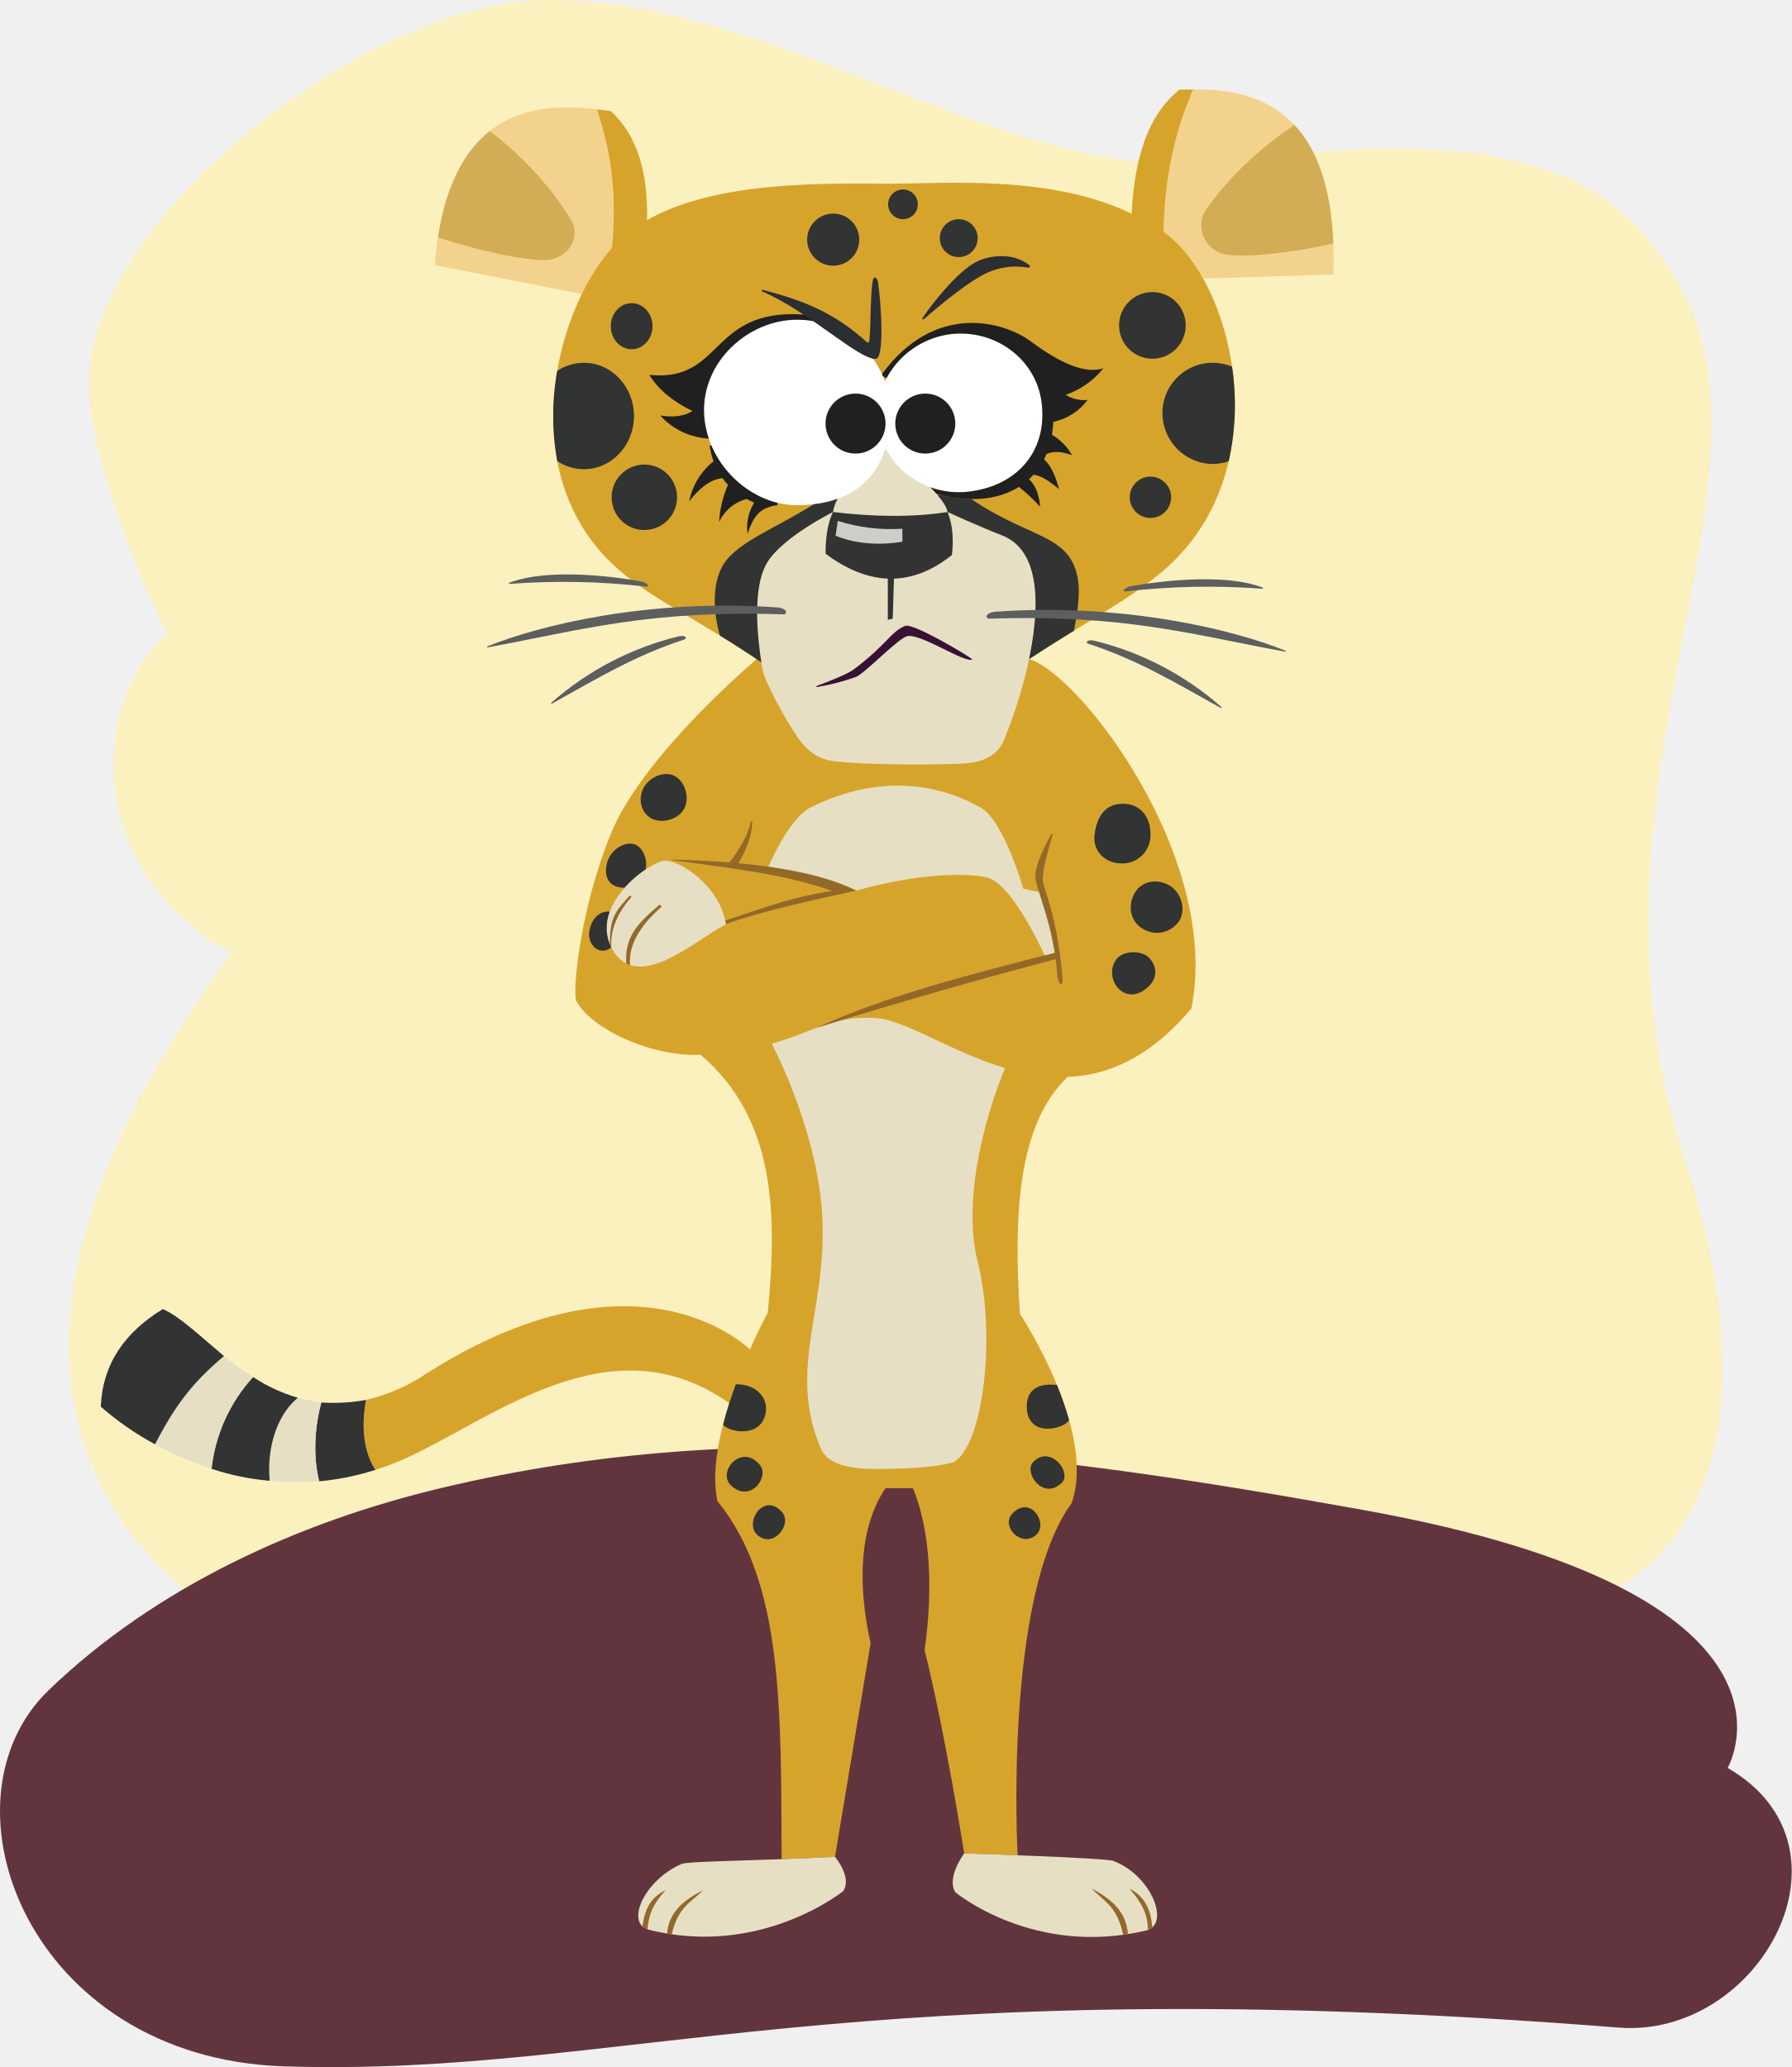
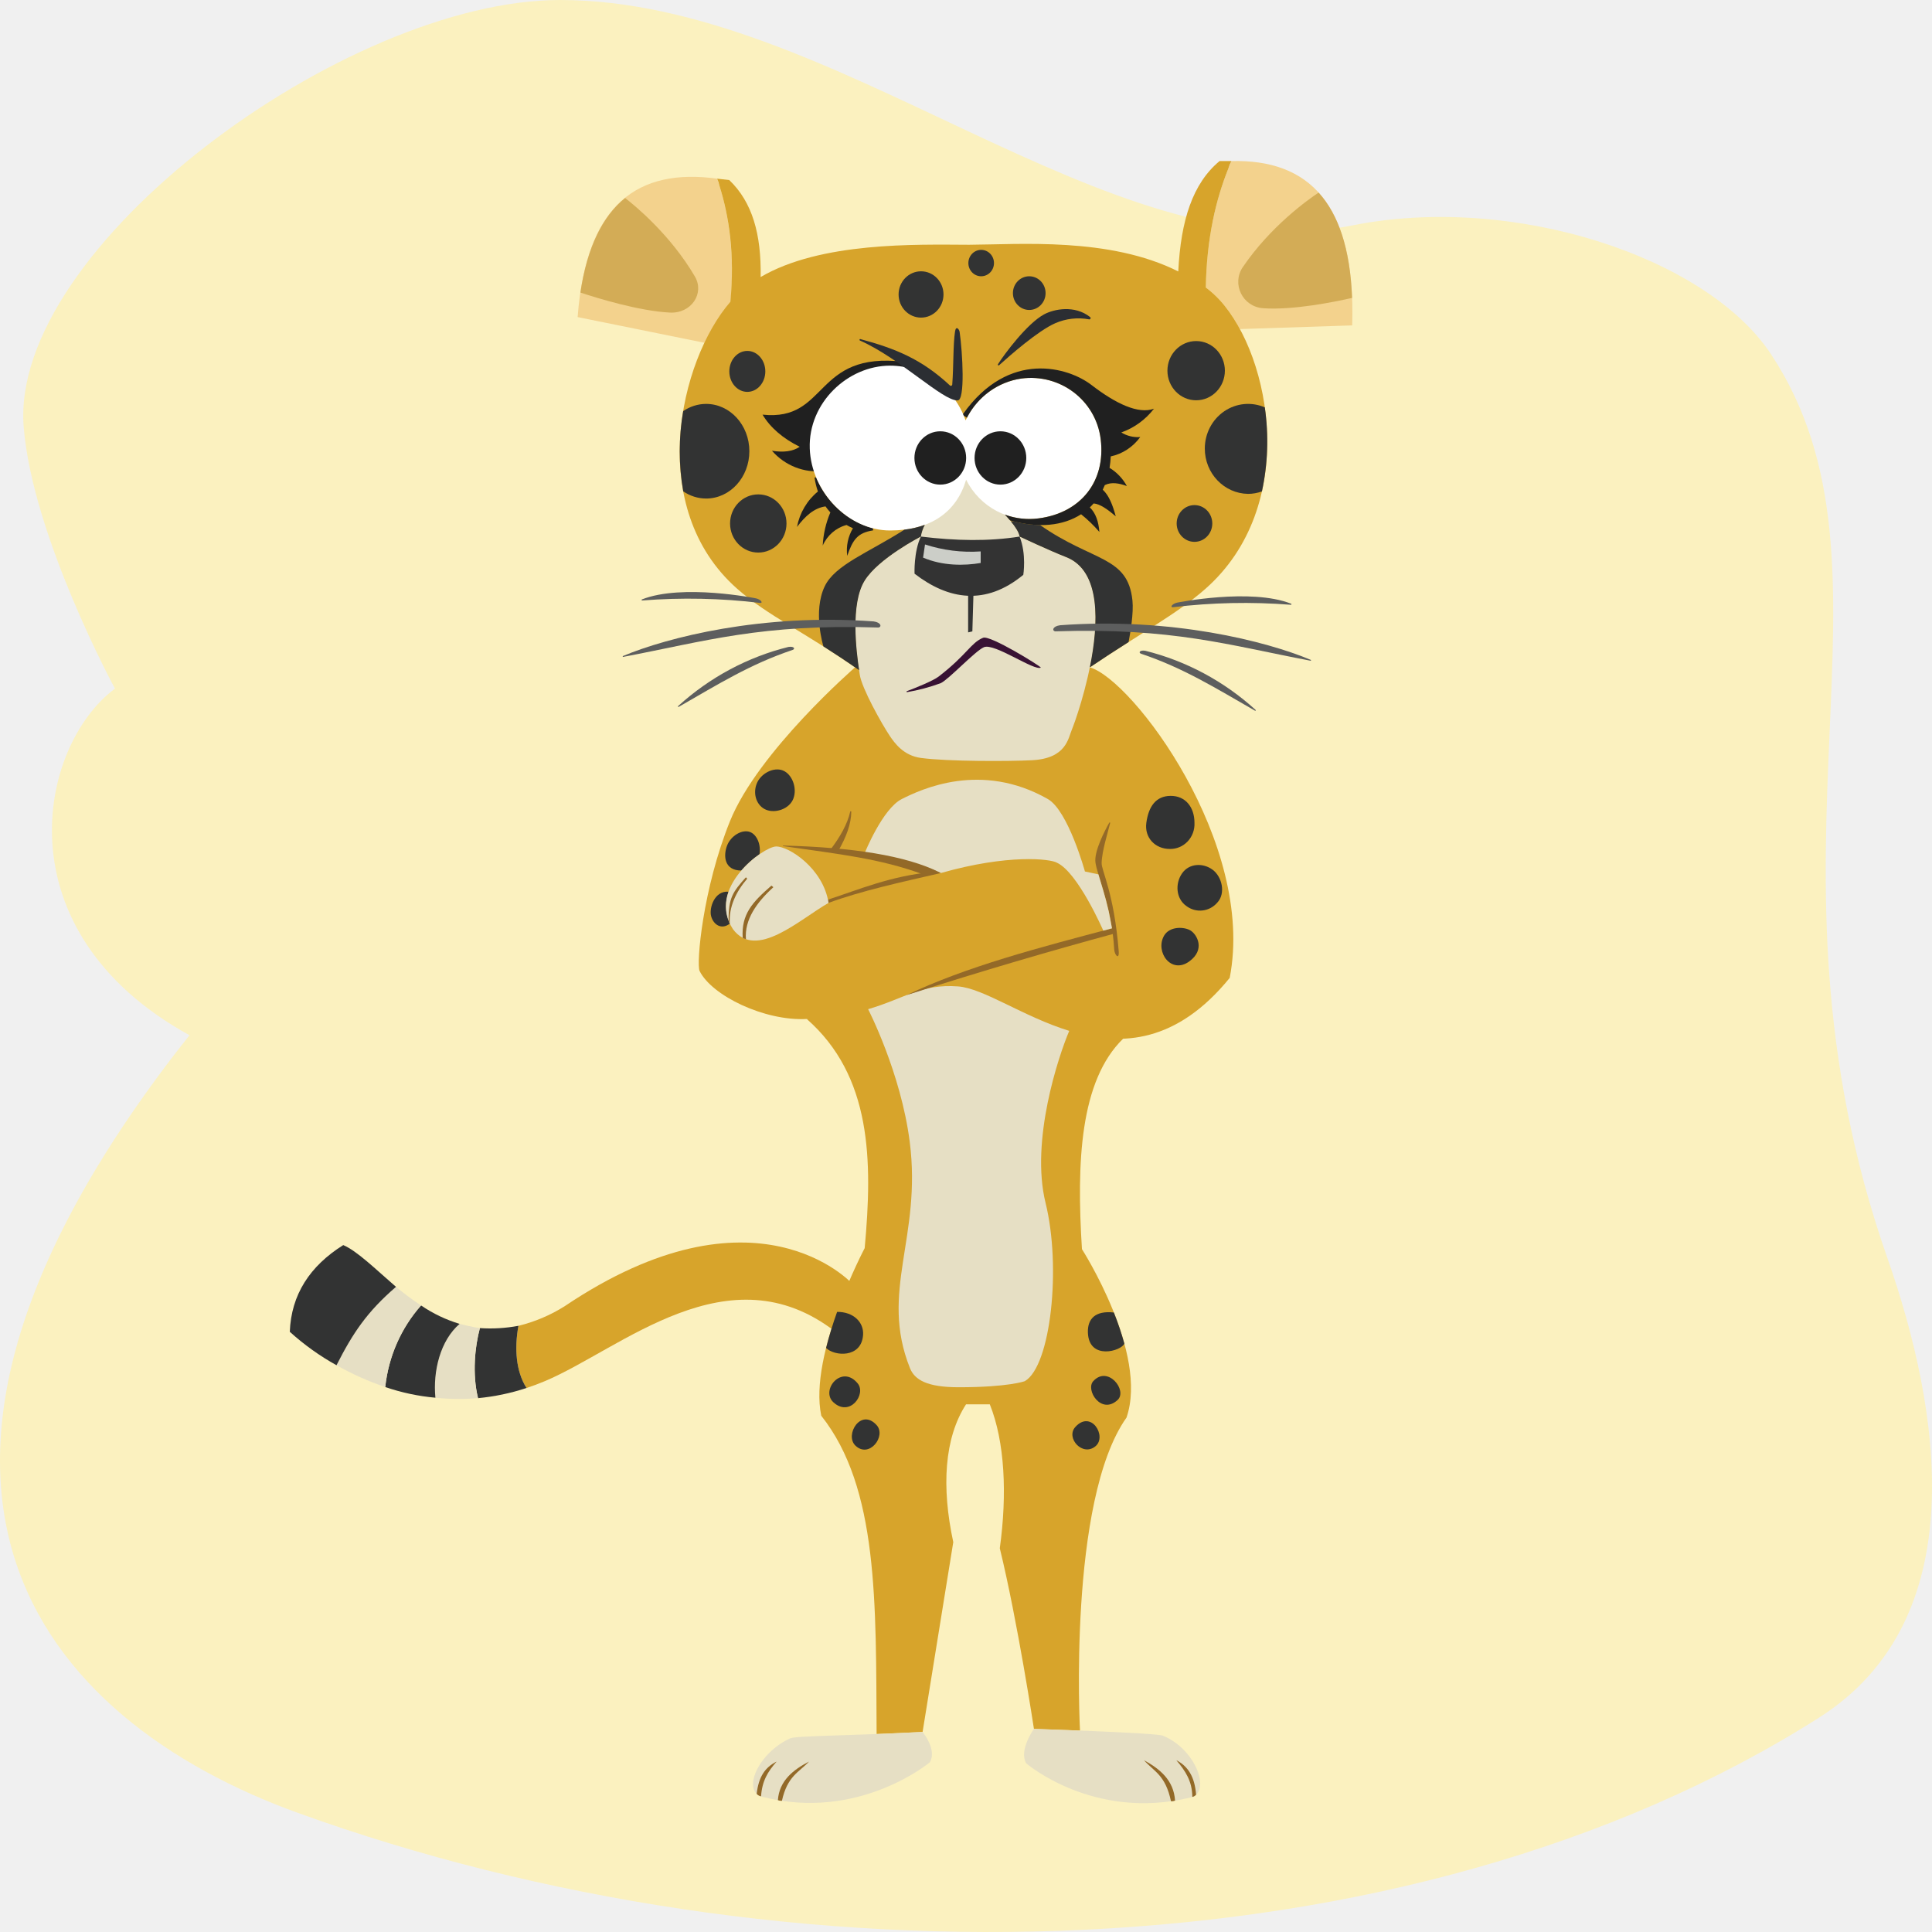
- <svg xmlns="http://www.w3.org/2000/svg" xmlns:xlink="http://www.w3.org/1999/xlink" width="520" height="600" viewBox="0 0 520 600">
+ <svg xmlns="http://www.w3.org/2000/svg" xmlns:xlink="http://www.w3.org/1999/xlink" width="600" height="600" viewBox="0 0 600 600">
  <defs>
    <symbol id="Cleopatra" data-name="Cleopatra" viewBox="0 0 357.815 536.277">
      <g>
        <path d="M67.423,403.529q.943-.137,1.894-.3Q68.366,403.391,67.423,403.529Z" fill="#d7a42b" />
        <path d="M71.352,402.851q-.948.189-1.888.352Q70.404,403.04,71.352,402.851Z" fill="#d7a42b" />
        <path d="M65.396,403.796q.953-.112,1.914-.251Q66.349,403.683,65.396,403.796Z" fill="#d7a42b" />
        <path d="M73.411,402.41q-.952.218-1.897.408Q72.459,402.626,73.411,402.41Z" fill="#d7a42b" />
        <path d="M79.719,400.686q-1.019.325-2.032.616Q78.7,401.01,79.719,400.686Z" fill="#d7a42b" />
        <path d="M77.596,401.33q-.985.284-1.963.537Q76.611,401.612,77.596,401.33Z" fill="#d7a42b" />
        <path d="M75.492,401.903q-.964.249-1.921.469Q74.529,402.151,75.492,401.903Z" fill="#d7a42b" />
      </g>
      <path d="M33.317,400.739c.068.021.134.042.202.063C33.451,400.781,33.385,400.76,33.317,400.739Z" fill="#d7a42b" />
      <path d="M65.333,403.803c-.656.077-1.301.123-1.951.182l.005.021Q64.356,403.918,65.333,403.803Z" fill="#d7a42b" />
      <path d="M45.8,403.529c-.182-.024-.364-.046-.546-.071C45.434,403.484,45.619,403.503,45.8,403.529Z" fill="#d7a42b" />
      <g>
        <path d="M.111,382.439l.064.058Z" fill="#d7a42b" />
        <path d="M0,382.337l.04.037Z" fill="#d7a42b" />
        <path d="M19.311,354.649c-.054-.029-.108-.058-.162-.086C19.203,354.591,19.257,354.621,19.311,354.649Z" fill="#d7a42b" />
      </g>
      <path d="M92.5,374.019a53.323,53.323,0,0,1-15.51,6.362l.001-0c-1.393,7.395-.845,14.914,2.729,20.305,2.03-.646,4.079-1.382,6.148-2.227C111.602,387.943,147.76,355.269,183.75,382.337l5.504-15.818S156.838,332,92.5,374.019Z" fill="#d7a42b" />
      <path d="M76.991,380.381a53.086,53.086,0,0,1-12.982.747c-1.671,6.029-2.629,14.991-.622,22.878a76.406,76.406,0,0,0,16.333-3.32C76.146,395.295,75.598,387.775,76.991,380.381Z" fill="#323333" />
      <path d="M64.01,381.127c-2.368-.263-6.832-1.378-6.832-1.378-6.511,5.437-9.011,15.437-8.144,24.112a75.416,75.416,0,0,0,14.349.124c-2.001-7.882-1.043-16.834.627-22.858Z" fill="#e6dfc4" />
      <path d="M57.178,379.749A47.722,47.722,0,0,1,44.2,373.733a47.129,47.129,0,0,0-12.06,26.642,73.458,73.458,0,0,0,16.893,3.486C48.167,395.186,50.667,385.186,57.178,379.749Z" fill="#323333" />
      <path d="M44.2,373.733a91.556,91.556,0,0,1-8.563-6.183c.042.035.083.07.125.105-9.753,8.161-14.495,15.039-20.026,25.588a93.503,93.503,0,0,0,16.407,7.117A47.127,47.127,0,0,1,44.2,373.733Z" fill="#e6dfc4" />
      <path d="M18,354.019C6.719,360.887.479,370.21,0,382.337a84.675,84.675,0,0,0,15.728,10.92C21.263,382.7,26.005,375.82,35.762,367.655,28.812,361.831,22.677,355.954,18,354.019Z" fill="#323333" />
      <path d="M174.083,280.186c21.84,18.641,22.226,46.098,19.5,74.833,0,0-18.952,34.731-14.619,54.731,19.286,23.603,18.389,61.074,18.636,103.939l15.483-.669,10.333-62c-4-18-3.045-33.969,4.3-45h8.001c5.054,12.197,5.889,29.324,3.365,47,6,23.833,11.5,59,11.5,59l15.508.541s-4.175-75.041,15.658-102.208c7.471-21.043-15-55-15-55-1.851-28.372-.689-54.944,13.851-68.725l-59.518-28.608Z" fill="#d7a42b" />
      <path d="M190.345,165.353s-32.59,27.416-42.09,50.166c-9.202,22.037-11.425,46.707-10.255,49,4.083,8,21.753,16.395,36.083,15.667,29.5-1.5,33.12-11.892,50.923-10.642s55.91,39.642,91.493-2.775c8.83-43.876-32.653-97.417-47.1-101.416Z" fill="#d7a42b" />
      <path d="M262.465,284.065c-15.51-4.64-28.855-13.917-37.458-14.521-12.455-.874-17.978,3.947-30.266,7.437l-.001 0S205.757,297.649,208.75,320.269c4.146,31.329-10.259,48.854.08,73.93,1.573,3.816,5.726,6.245,16.389,6.246,16.821 0,22.284-1.987,22.284-1.987,8.77-4.914,12.322-37.275,6.996-58.189C249.318,319.918,258.872,292.261,262.465,284.065Z" fill="#e6dfc4" />
      <path d="M276.243,216.191a.161.161,0,0,0-.296-.118c-1.449,2.5-5.211,9.426-4.646,13.071.698,4.5,5.54,14.878,6.296,28.221.117,2.069,1.774,3.646,1.527.654-1.567-18.976-5.802-26.238-5.75-28.75C273.456,225.342,275.533,219.104,276.243,216.191Z" fill="#936928" />
      <path d="M207.672,272.398c26.458-8.222,48.773-14.512,69.985-20.098l-.045-1.915C251.926,256.969,227.772,263.076,207.672,272.398Z" fill="#936928" />
      <path d="M258.365,229.174c7.052,3.178,15.565,22.155,15.565,22.155l2.924-.751c-.006-.035-.01-.071-.016-.106l-1.063-5.373c-1.145-4.919-2.544-9.051-3.491-12.146l-4.534-.933s-5.641-19.879-12.5-23.667c-22.5-12.424-42.667-3.167-49.167,0s-12.5,17.667-12.5,17.667a85.109,85.109,0,0,1,25.667,6.5C241.75,226.288,256.188,227.867,258.365,229.174Z" fill="#e6dfc4" />
      <path d="M166.123,223.548c23.114.564,41.353,3.224,52.845,8.832a.088.088,0,0,1-.035.166l-5.498.471a.085.085,0,0,1-.036-.005c-14.718-5.266-28.49-6.66-47.292-9.287A.089.089,0,0,1,166.123,223.548Z" fill="#936928" />
      <path d="M181.218,241.217s.061.289.199,1.052c11.167-3.974,24.75-6.833,37.833-9.75l-3-.333C202.25,233.519,191.797,237.853,181.218,241.217Z" fill="#936928" />
      <path d="M188.706,212.472c-.948,4.109-3.4,8.24-6.622,12.38l2.667.333c2.698-4.53,4.281-8.789,4.327-12.675A.188.188,0,0,0,188.706,212.472Z" fill="#936928" />
      <path d="M169.583,208.186c-1.334,3.444-6.044,4.895-9.165,3.687s-4.57-4.98-3.237-8.424,5.731-5.631,8.852-4.423S170.917,204.742,169.583,208.186Z" fill="#323333" />
      <path d="M304.637,216.121a8.136,8.136,0,0,1-8.332,8.537c-4.856,0-8.567-3.627-7.877-8.537.757-5.39,3.249-8.737,8.104-8.795C301.726,207.263,304.637,211.16,304.637,216.121Z" fill="#323333" />
      <path d="M300.444,232.646c2.36-3.318,7.034-3.528,10.279-1.219s4.449,7.738,1.652,10.694a7.785,7.785,0,0,1-10.5,1.148C298.374,240.842,298.084,235.963,300.444,232.646Z" fill="#323333" />
      <path d="M294.375,253.019c-3.053,5.219,2.388,12.677,8.5,8.373,5.5-3.873,2.625-8.752.5-10.063S296.25,249.813,294.375,253.019Z" fill="#323333" />
      <path d="M152.051,231.706a32.622,32.622,0,0,1,6.101-5.318c.561-3.017-.781-6.338-3.113-7.241-2.66-1.03-6.54,1.174-7.811,4.457S146.25,231.707,152.051,231.706Z" fill="#323333" />
      <path d="M147.733,238.623c-4.758-.403-6.585,5.386-5.856,7.996.792,2.833,3.539,4.526,6.289,2.419A13.657,13.657,0,0,1,147.733,238.623Z" fill="#323333" />
      <path d="M163.706,223.852c4.251-.121,15.9,7.083,17.711,18.417-9.817,5.457-24.402,18.78-32.194,8.583C140.17,237.436,159.455,223.973,163.706,223.852Z" fill="#e6dfc4" />
      <path d="M162.179,236.629l.654.524c-5.694,5.023-9.754,10.644-9.234,16.971a3.409,3.409,0,0,1-1.091-.435C152.009,245.94,155.753,242.06,162.179,236.629Z" fill="#936928" />
      <path d="M153.588,233.917l.438.451c-3.813,4.329-6.208,9.217-5.86,14.669a5.665,5.665,0,0,1-.401-.853C147.655,240.561,149.285,238.59,153.588,233.917Z" fill="#936928" />
      <path d="M277.493,376.04c-6.243-.688-8.907,2.06-8.743,6.562.333,9.167,11.367,6.003,12.271,3.569A94.253,94.253,0,0,0,277.493,376.04Z" fill="#323333" />
      <path d="M270.551,398.459c4.949-5.273,11.616,3.074,8.199,6.144C273.224,409.567,267.857,401.328,270.551,398.459Z" fill="#323333" />
      <path d="M264.5,413.436c-3.296,3.554,2.475,9.821,6.833,6.25C275.255,416.472,269.833,407.686,264.5,413.436Z" fill="#323333" />
      <path d="M193.046,383.352c.294-4.157-3.289-7.572-8.747-7.517a123.172,123.172,0,0,0-3.711,11.773C183.266,390.3,192.5,391.082,193.046,383.352Z" fill="#323333" />
      <path d="M191.246,399.209c-5.388-6.407-12.621,2.186-8.199,6.144C188.581,410.307,194.188,402.707,191.246,399.209Z" fill="#323333" />
      <path d="M197.625,412.832c3.296,3.554-2.5,11-7.162,6.667C186.749,416.046,192.292,407.082,197.625,412.832Z" fill="#323333" />
      <path d="M215.5,522.936c2.583-4.083-2.417-9.917-2.417-9.917-24.833,1.25-42.595,1.212-44.583,2.083-10.833,4.75-16.428,17.317-9.403,19.083C191.583,542.352,215.5,522.936,215.5,522.936Z" fill="#e6dfc4" />
      <path d="M174.833,522.689c-5.235,2.635-10.017,6.2-10.471,12.599a3.219,3.219,0,0,0,1.352.212C167.583,527.352,171.423,526.229,174.833,522.689Z" fill="#936928" />
      <path d="M163.938,522.689c-3.92,1.859-6.073,4.999-6.723,10.536a2.498,2.498,0,0,0,1.472.809C159.034,529.094,160.878,526.02,163.938,522.689Z" fill="#936928" />
      <path d="M247.973,523.254c-2.583-4.317,2.611-11.235,2.611-11.235-.698-.021,40.98,1.259,43.389,2.203,11.118,4.355,16.476,18.499,9.403,20.177C270.578,542.182,247.973,523.254,247.973,523.254Z" fill="#e6dfc4" />
      <path d="M287.639,522.243c5.235,2.786,10.009,6.432,10.462,13.199a3.394,3.394,0,0,1-1.375.203C294.858,527.03,291.049,525.986,287.639,522.243Z" fill="#936928" />
      <path d="M298.535,522.243c3.92,1.966,6.193,5.391,6.645,11.263a2.308,2.308,0,0,1-1.264.731C303.853,529.02,301.594,525.765,298.535,522.243Z" fill="#936928" />
      <g id="Head">
        <path d="M148.444,45.887c1.485-16.235-.842-29.779-4.541-40.119-26.326-3.498-44.099,7.889-46.975,45.204L139.614,59.353C147.858,58.253,148.489,50.244,148.444,45.887Z" fill="#f3d28d" />
        <path d="M317.083.019c-4.697,10.57-8.331,23.836-8.637,41.295a34.438,34.438,0,0,1,4.637,4.039A47.768,47.768,0,0,1,319.941,54.886L357.75,53.686C358.973,13.624,342.972-.597,317.083.019Z" fill="#f3d28d" />
        <path d="M346.441,10.318c-3.433,2.211-16.112,10.901-25.53,24.334-3.828,5.46-.115,12.96,6.88,13.431,10.188.687,24.338-2.137,29.919-3.375C357.063,28.58,353.092,17.438,346.441,10.318Z" fill="#d3ac56" />
        <path d="M112.91,12.08c3.27,2.455,15.292,12.013,23.499,25.639,3.336,5.538-1.227,12.131-8.405,11.781C117.549,48.99,103.418,44.75,97.858,42.962,100.189,27.954,105.392,17.985,112.91,12.08Z" fill="#d3ac56" />
      </g>
      <path d="M313.083,45.352a34.431,34.431,0,0,0-4.628-4.033c.283-16.173,3.416-28.756,7.613-38.922A11.592,11.592,0,0,1,317.083.019h-4c-9.037,7.304-13.043,19.297-13.904,36.044C276,24.769,245.619,27.279,228.75,27.352c-18.019-.079-49.968-.967-70.2,10.541.25-13.947-2.773-24.432-10.571-31.673l-4.077-.452a10.45,10.45,0,0,1,.789,2.339c3.267,10.116,5.17,22.425,3.671,37.871-17.225,19.283-28.604,67.254,2.246,93.677,10.379,8.889,22.291,13.852,41.095,26.613-.901-6.031-3.004-21.619,1.88-29.25,4.667-7.292,18.917-14.375,18.917-14.375.356-3.866,6.583-13.458,15.056-18.627,0,0,17.36,13.085,18.194,18.627,0,0,10.101,4.601,15.667,6.708,11.787,4.463,10.981,21.743,7.986,35.999,17.66-11.564,29.111-17.236,38.989-25.696C339.72,112.823,330.75,64.019,313.083,45.352Z" fill="#d7a42b" />
      <g id="Layer_11" data-name="Layer 11">
        <path d="M206.781,65.579c-30.531-3.56-25.303,19.552-47.587,17.252,2.648,4.292,6.865,7.766,12.508,10.495q-3.404,2.237-9.345,1.294a20.401,20.401,0,0,0,17.396,6.613L208.793,67.879Z" fill="#202020" />
      </g>
      <path d="M227.556,104.017s17.36,13.085,18.194,18.627c0,0,10.101,4.601,15.667,6.708,20.25,7.667,3.333,53.167,2,56.167s-1.867,9.592-13.512,10.167c-7.654.378-28.321.441-37.404-.75-5.855-.768-8.857-4.872-10.5-7.25-2.614-3.782-9.417-15.5-10.083-20s-3.667-22.333,1.667-30.667c4.667-7.292,18.917-14.375,18.917-14.375C212.856,118.778,219.083,109.186,227.556,104.017Z" fill="#e6dfc4" />
      <path d="M282.45,157.096c.59-2.959,1.738-9.49,1.3-13.576-1.569-14.648-13.301-12.534-31.091-24.629a39.325,39.325,0,0,1-9.057-1.246h-.836c1.631,1.91,2.785,3.672,2.984,5,0,0,10.101,4.601,15.667,6.708,11.789,4.463,10.979,21.744,7.983,36.001C274.174,162.227,278.492,159.532,282.45,157.096Z" fill="#323333" />
      <path d="M177.255,103.352H176.704a23.124,23.124,0,0,0,1.131,4.575,19.589,19.589,0,0,0-7.048,11.586c2.701-3.453,5.694-6.2,9.609-6.72a18.984,18.984,0,0,0,1.631,1.964,30.896,30.896,0,0,0-2.574,10.827,12.104,12.104,0,0,1,8.02-6.719c.69.382,1.413.733,2.152,1.069a13.736,13.736,0,0,0-1.922,9.013c1.891-5.35,3.523-7.536,8.7-8.32v-.676A28.896,28.896,0,0,1,177.255,103.352Z" fill="#202020" />
      <path d="M273.055,90.818c-1.62-12.609-13.571-21.465-26.695-19.779a24.636,24.636,0,0,0-18.794,13.652,27.047,27.047,0,0,0-25.438-17.86c-14.212,0-27.559,12.115-27.038,27.038.493,14.149,12.976,26.788,27.038,26.788,13.853,0,22.419-6.137,25.613-16.547a23.904,23.904,0,0,0,24.484,12.589C266.393,114.881,274.824,104.595,273.055,90.818Z" fill="#fff" />
      <path d="M291,80.894c-5.284,1.862-12.855-1.636-21.05-7.752-7.666-5.722-27.735-11.691-43.239,9.474.084.183.159.369.239.554l1.066.655a24.629,24.629,0,0,1,18.344-12.787c13.124-1.686,25.075,7.17,26.695,19.779,1.77,13.777-6.661,24.064-20.83,25.883A24.598,24.598,0,0,1,240.768,115.47c.623.641,1.224,1.279,1.766,1.901,9.546,2.637,17.893,1.774,23.924-2.008a45.8,45.8,0,0,1,6.167,5.781c-.287-3.382-1.237-6.17-3.228-8.025q.666-.614,1.277-1.289c2.159.147,4.752,1.965,7.451,4.19-1.016-3.661-2.298-6.859-4.377-8.668.25-.49.475-1.001.693-1.519,2.237-1.063,4.783-.63,7.434.312a16.06,16.06,0,0,0-5.831-5.937,31.313,31.313,0,0,0,.401-3.738,16.636,16.636,0,0,0,9.93-6.325,10.773,10.773,0,0,1-6.375-1.5A24.015,24.015,0,0,0,291,80.894Z" fill="#202020" />
      <path d="M206.977,120.383c-12.057,7.487-23.381,11.457-26.852,18.511-4.089,8.31-.434,19.621-.434,19.621,3.677,2.261,7.664,4.804,12.013,7.755-.901-6.031-3.004-21.62,1.879-29.251,4.667-7.292,18.917-14.375,18.917-14.375a11.882,11.882,0,0,1,1.342-3.836A30.894,30.894,0,0,1,206.977,120.383Z" fill="#323333" />
      <circle cx="219.042" cy="96.975" r="8.708" fill="#202020" />
      <circle cx="239.292" cy="96.975" r="8.708" fill="#202020" />
      <g id="Layer_10" data-name="Layer 10">
        <path d="M212.5,122.644c11.785,1.402,22.967,1.598,33.25,0,2.375,5.75,1.246,12.5,1.246,12.5-12.695,10.146-25.172,8.18-36.621-.375C210.375,134.769,210.067,127.644,212.5,122.644Z" fill="#333" />
        <path d="M213.898,125.223l-.648,4.296c6.625,2.75,13.936,2.658,19.393,1.75v-3.773A51.123,51.123,0,0,1,213.898,125.223Z" fill="#cccec8" />
      </g>
      <g id="Layer_13" data-name="Layer 13">
        <path d="M224.013,55.655c.324-2.032,1.423-.685,1.547.175,1.005,6.943,1.884,22.241-.643,22.357-4.996.229-19.35-13.735-32.936-19.564-.256-.11-.14-.541.13-.47,11.645,3.051,20.565,6.449,30.183,15.151a.461.461,0,0,0,.774-.292C223.554,67.008,223.321,59.993,224.013,55.655Z" fill="#2b2e33" />
      </g>
      <g id="Spots">
        <path d="M308.119,93.888a14.781,14.781,0,0,0,14.565,14.815,14.099,14.099,0,0,0,4.665-.804,75.068,75.068,0,0,0,.975-27.443,14.57,14.57,0,0,0-20.206,13.431Z" fill="#323333" />
        <circle cx="212.562" cy="43.582" r="7.562" fill="#323333" />
        <circle cx="232.812" cy="33.332" r="4.312" fill="#323333" />
        <circle cx="249" cy="43.144" r="5.5" fill="#323333" />
        <ellipse cx="154.065" cy="68.707" rx="6.06" ry="6.688" fill="#323333" />
        <circle cx="157.755" cy="118.37" r="9.5" fill="#323333" />
        <circle cx="304.637" cy="118.37" r="6" fill="#323333" />
        <circle cx="305.202" cy="68.471" r="9.673" fill="#323333" />
        <path d="M154.75,94.774c0-8.534-6.521-15.452-14.565-15.452a13.876,13.876,0,0,0-7.725,2.369,73.888,73.888,0,0,0,.021,26.178,13.874,13.874,0,0,0,7.705,2.356C148.229,110.226,154.75,103.308,154.75,94.774Z" fill="#323333" />
      </g>
      <path d="M238.455,66.377c2.26-3.456,9.887-13.364,15.582-16.316,3.296-1.709,10.256-3.106,15.462.906a.422.422,0,0,1-.335.748,20.06,20.06,0,0,0-11.421,1.263c-5.745,2.419-15.386,10.634-18.906,13.726A.254.254,0,0,1,238.455,66.377Z" fill="#2b2e33" />
      <polygon points="229.843 153.603 228.417 153.936 228.417 141.102 230.222 141.102 229.843 153.603" fill="#323333" />
      <path d="M207.854,173.45a.164.164,0,0,1-.074-.317c2.851-1.04,8.82-3.36,10.719-4.78,9.583-7.167,10.819-11.021,14.968-12.658,2.363-.932,19.14,9.144,19.448,9.741-2.229,1.208-15.604-8.104-19.167-6.667-3,1.25-11.812,10.5-14.562,11.75A65.766,65.766,0,0,1,207.854,173.45Z" fill="#381234" />
      <path d="M118.654,143.518a.179.179,0,0,1-.088-.342C132.148,137.948,157,142.826,157,142.826c1.596.36,2.438,1.495,1.439,1.495A207.052,207.052,0,0,0,118.654,143.518Z" fill="#5d5e5e" />
      <path d="M112.275,161.937a.148.148,0,0,1-.093-.279c14.924-6.071,46.759-13.981,84.401-11.306,2.623.344,2.743,1.828,1.667,2C158.726,151.086,139.992,156.832,112.275,161.937Z" fill="#5d5e5e" />
      <path d="M169.25,159.686c1.038-.286.662-1.306-1.333-1a86.9,86.9,0,0,0-37.161,19.322.161.161,0,0,0,.19.257C144.115,170.953,154.975,164.334,169.25,159.686Z" fill="#5d5e5e" />
      <path d="M337.109,144.921a.179.179,0,0,0,.088-.342c-13.582-5.229-38.434-.351-38.434-.351-1.596.36-2.438,1.495-1.439,1.495A207.052,207.052,0,0,1,337.109,144.921Z" fill="#5d5e5e" />
      <path d="M343.706,163.187a.148.148,0,0,0,.093-.279c-14.924-6.071-46.759-13.981-84.401-11.306-2.623.344-2.743,1.828-1.667,2C297.256,152.336,315.989,158.082,343.706,163.187Z" fill="#5d5e5e" />
      <path d="M286.731,160.936c-1.038-.286-.662-1.306,1.333-1a86.9,86.9,0,0,1,37.161,19.322.161.161,0,0,1-.19.257C311.866,172.203,301.006,165.584,286.731,160.936Z" fill="#5d5e5e" />
    </symbol>
  </defs>
  <g id="Background">
-     <path d="M488.94,336.505c-35.3-108.467,32.665-198.154-2.795-255.934C470.192,54.577,446.128,34.571,357.006,46.895,295.567,55.39,227.465,0,159.124,0,105.758,0,22.247,66.266,25.889,114.248c2.23,29.377,22.676,69.901,22.676,69.901C29.509,199.401,20,248.913,67.067,276.842c-88.198,119.845-36.845,183.162,26.993,207.984,120.617,46.899,274.903,44.854,377.858-25.478C510.553,432.956,502.13,377.034,488.94,336.505Z" fill="#fbf1bf" />
-     <path d="M501.393,513.183s29.614-50.547-105.709-74.867c-91.262-16.402-176.256-28.201-267.785-6.345-41.091,9.812-82.498,28.521-113.767,58.645-33.589,32.358-5.926,106.814,68.361,109.198,98.334,3.156,162.326-29.054,387.223-11.253C510.634,591.798,541.272,536.18,501.393,513.183Z" fill="#62353e" />
+     <path d="M586.175,390.786C542.049,264.823,594.325,177.101,550,110c-19.941-30.187-80-50-130-40C344.074,85.185,259.332,0,173.905,0,107.197,0,2.809,76.956,7.361,132.677c2.787,34.116,28.345,81.176,28.345,81.176C11.886,231.566,0,289.065,58.834,321.499-51.415,460.676,12.777,534.207,92.574,563.033c150.772,54.465,343.628,52.089,472.322-29.587C613.191,502.795,602.662,437.853,586.175,390.786Z" fill="#fbf1bf" />
  </g>
  <g id="Cleoppatra">
-     <use width="357.815" height="536.277" transform="translate(29.25 25.98092)" xlink:href="#Cleopatra" />
+     <use width="357.815" height="536.277" transform="translate(90 50) scale(0.92226 0.951)" xlink:href="#Cleopatra" />
  </g>
</svg>
